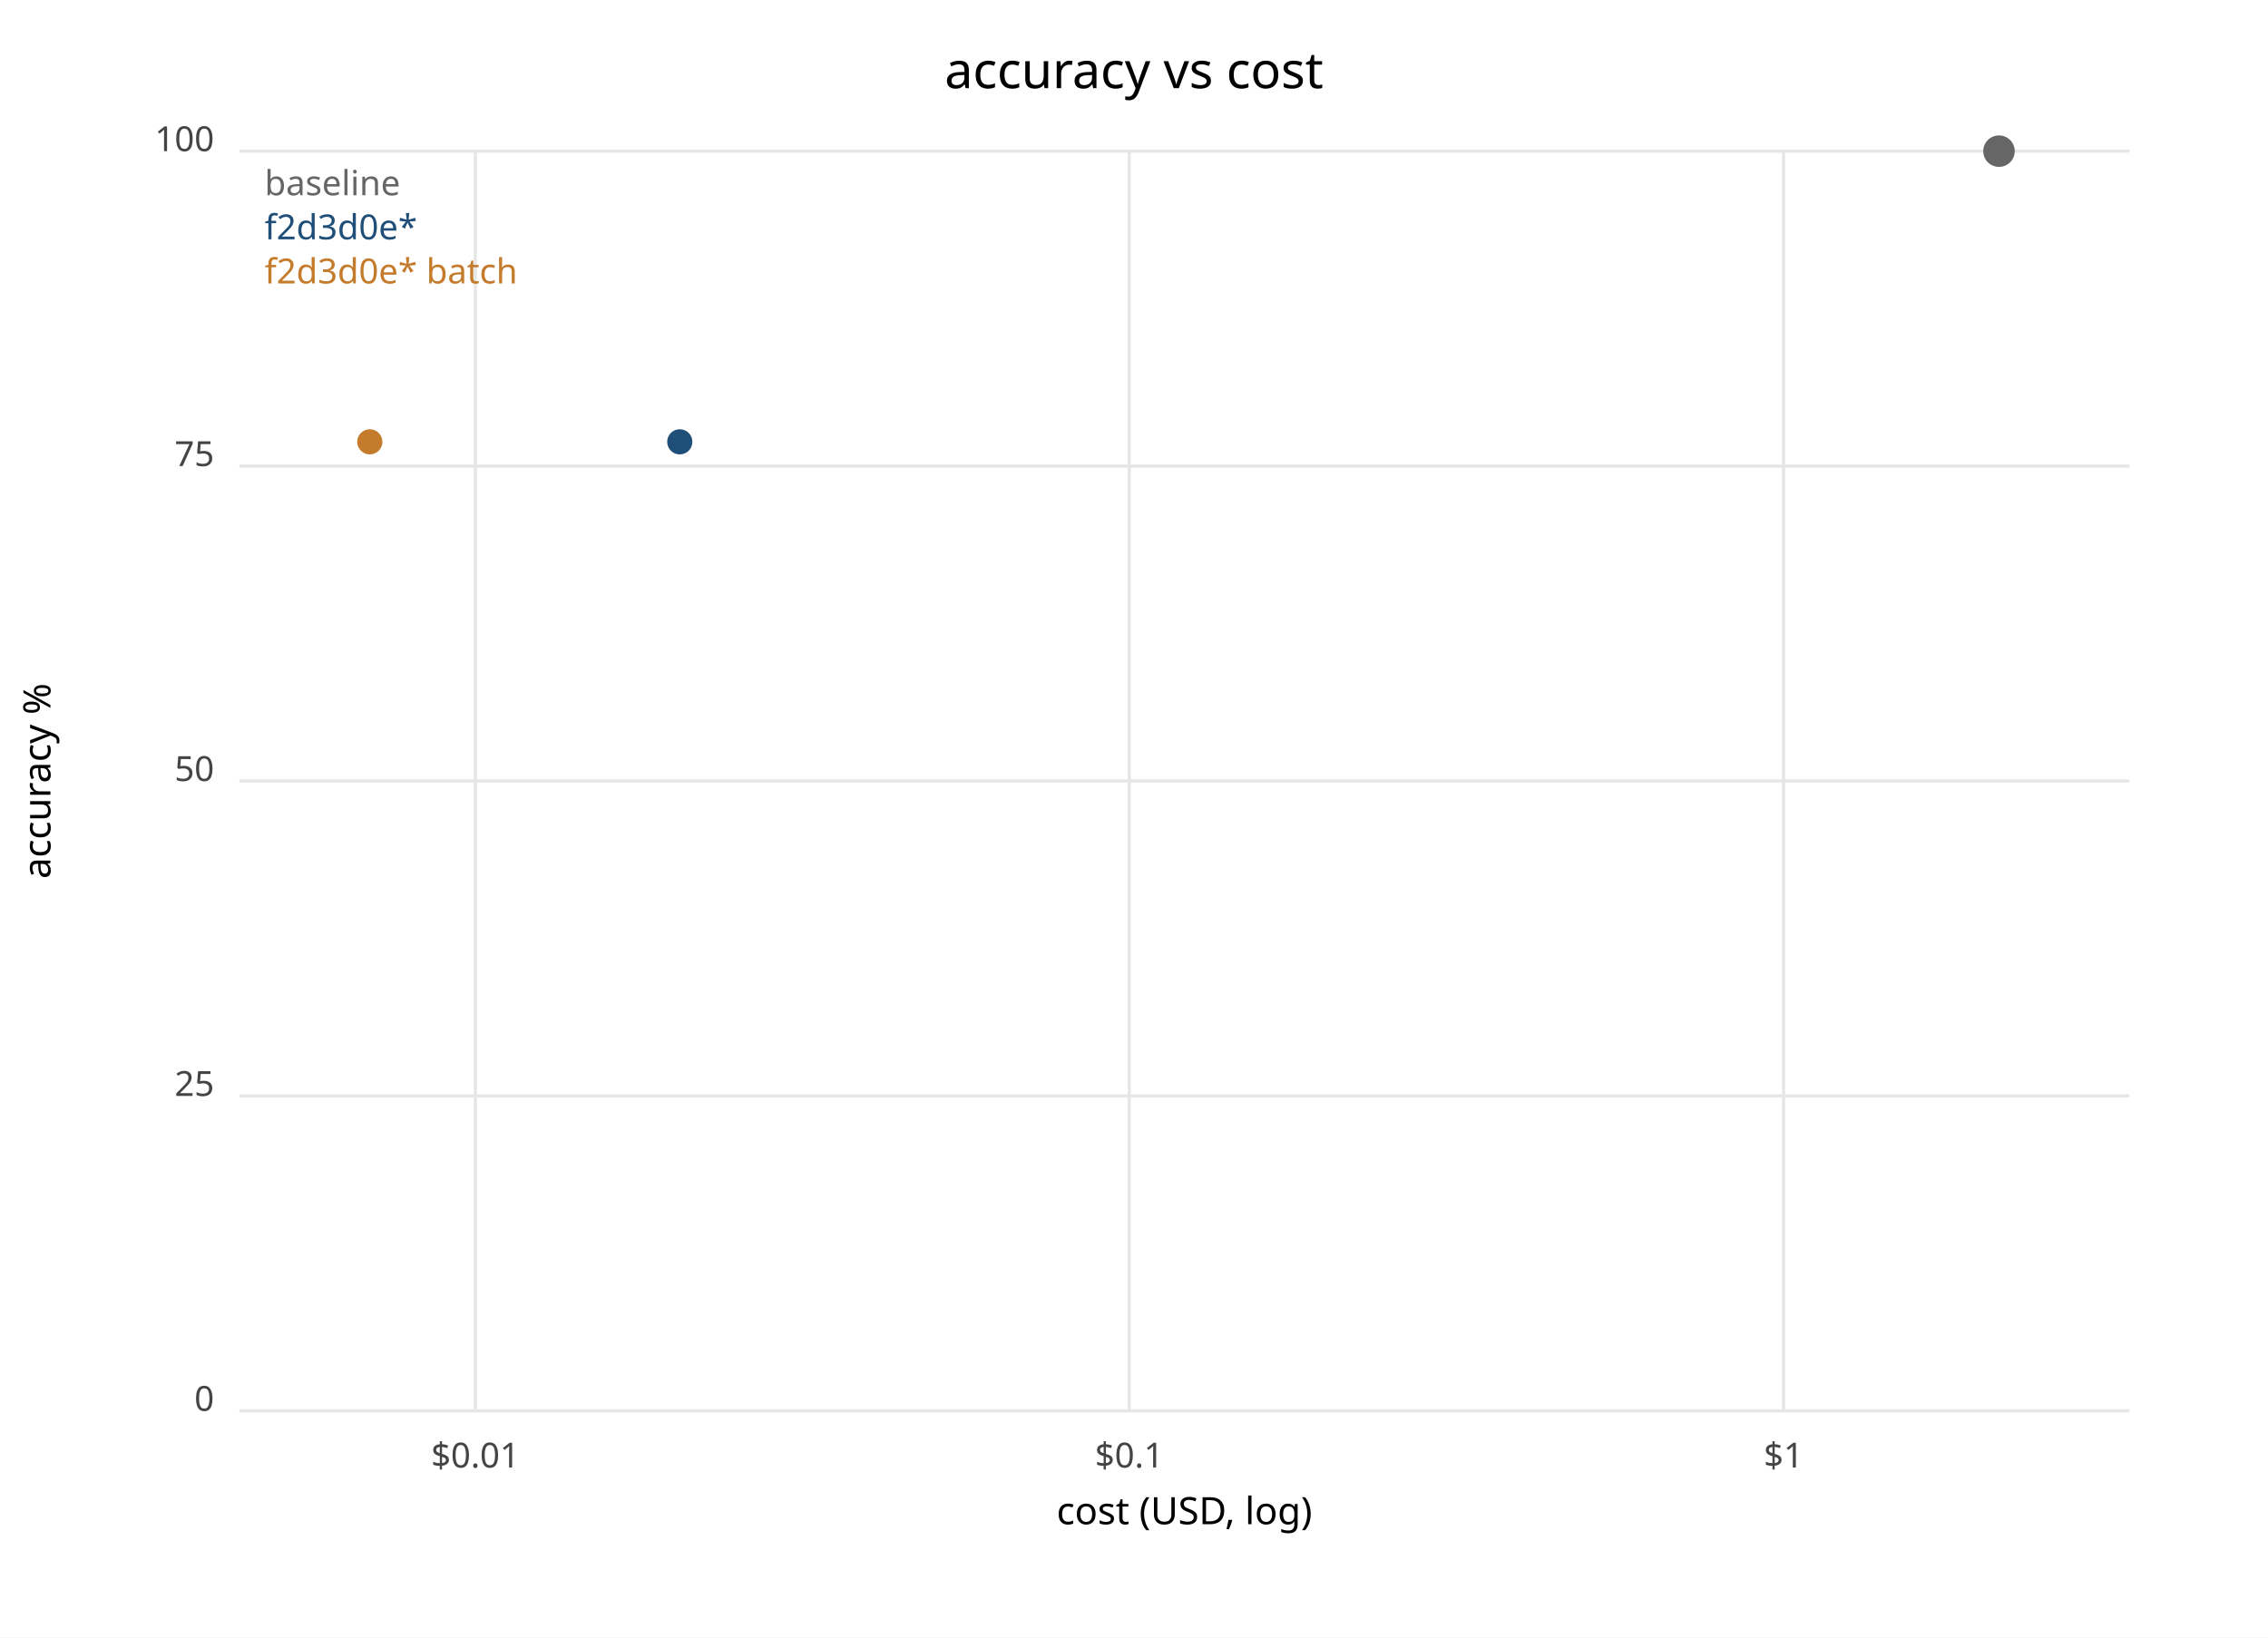
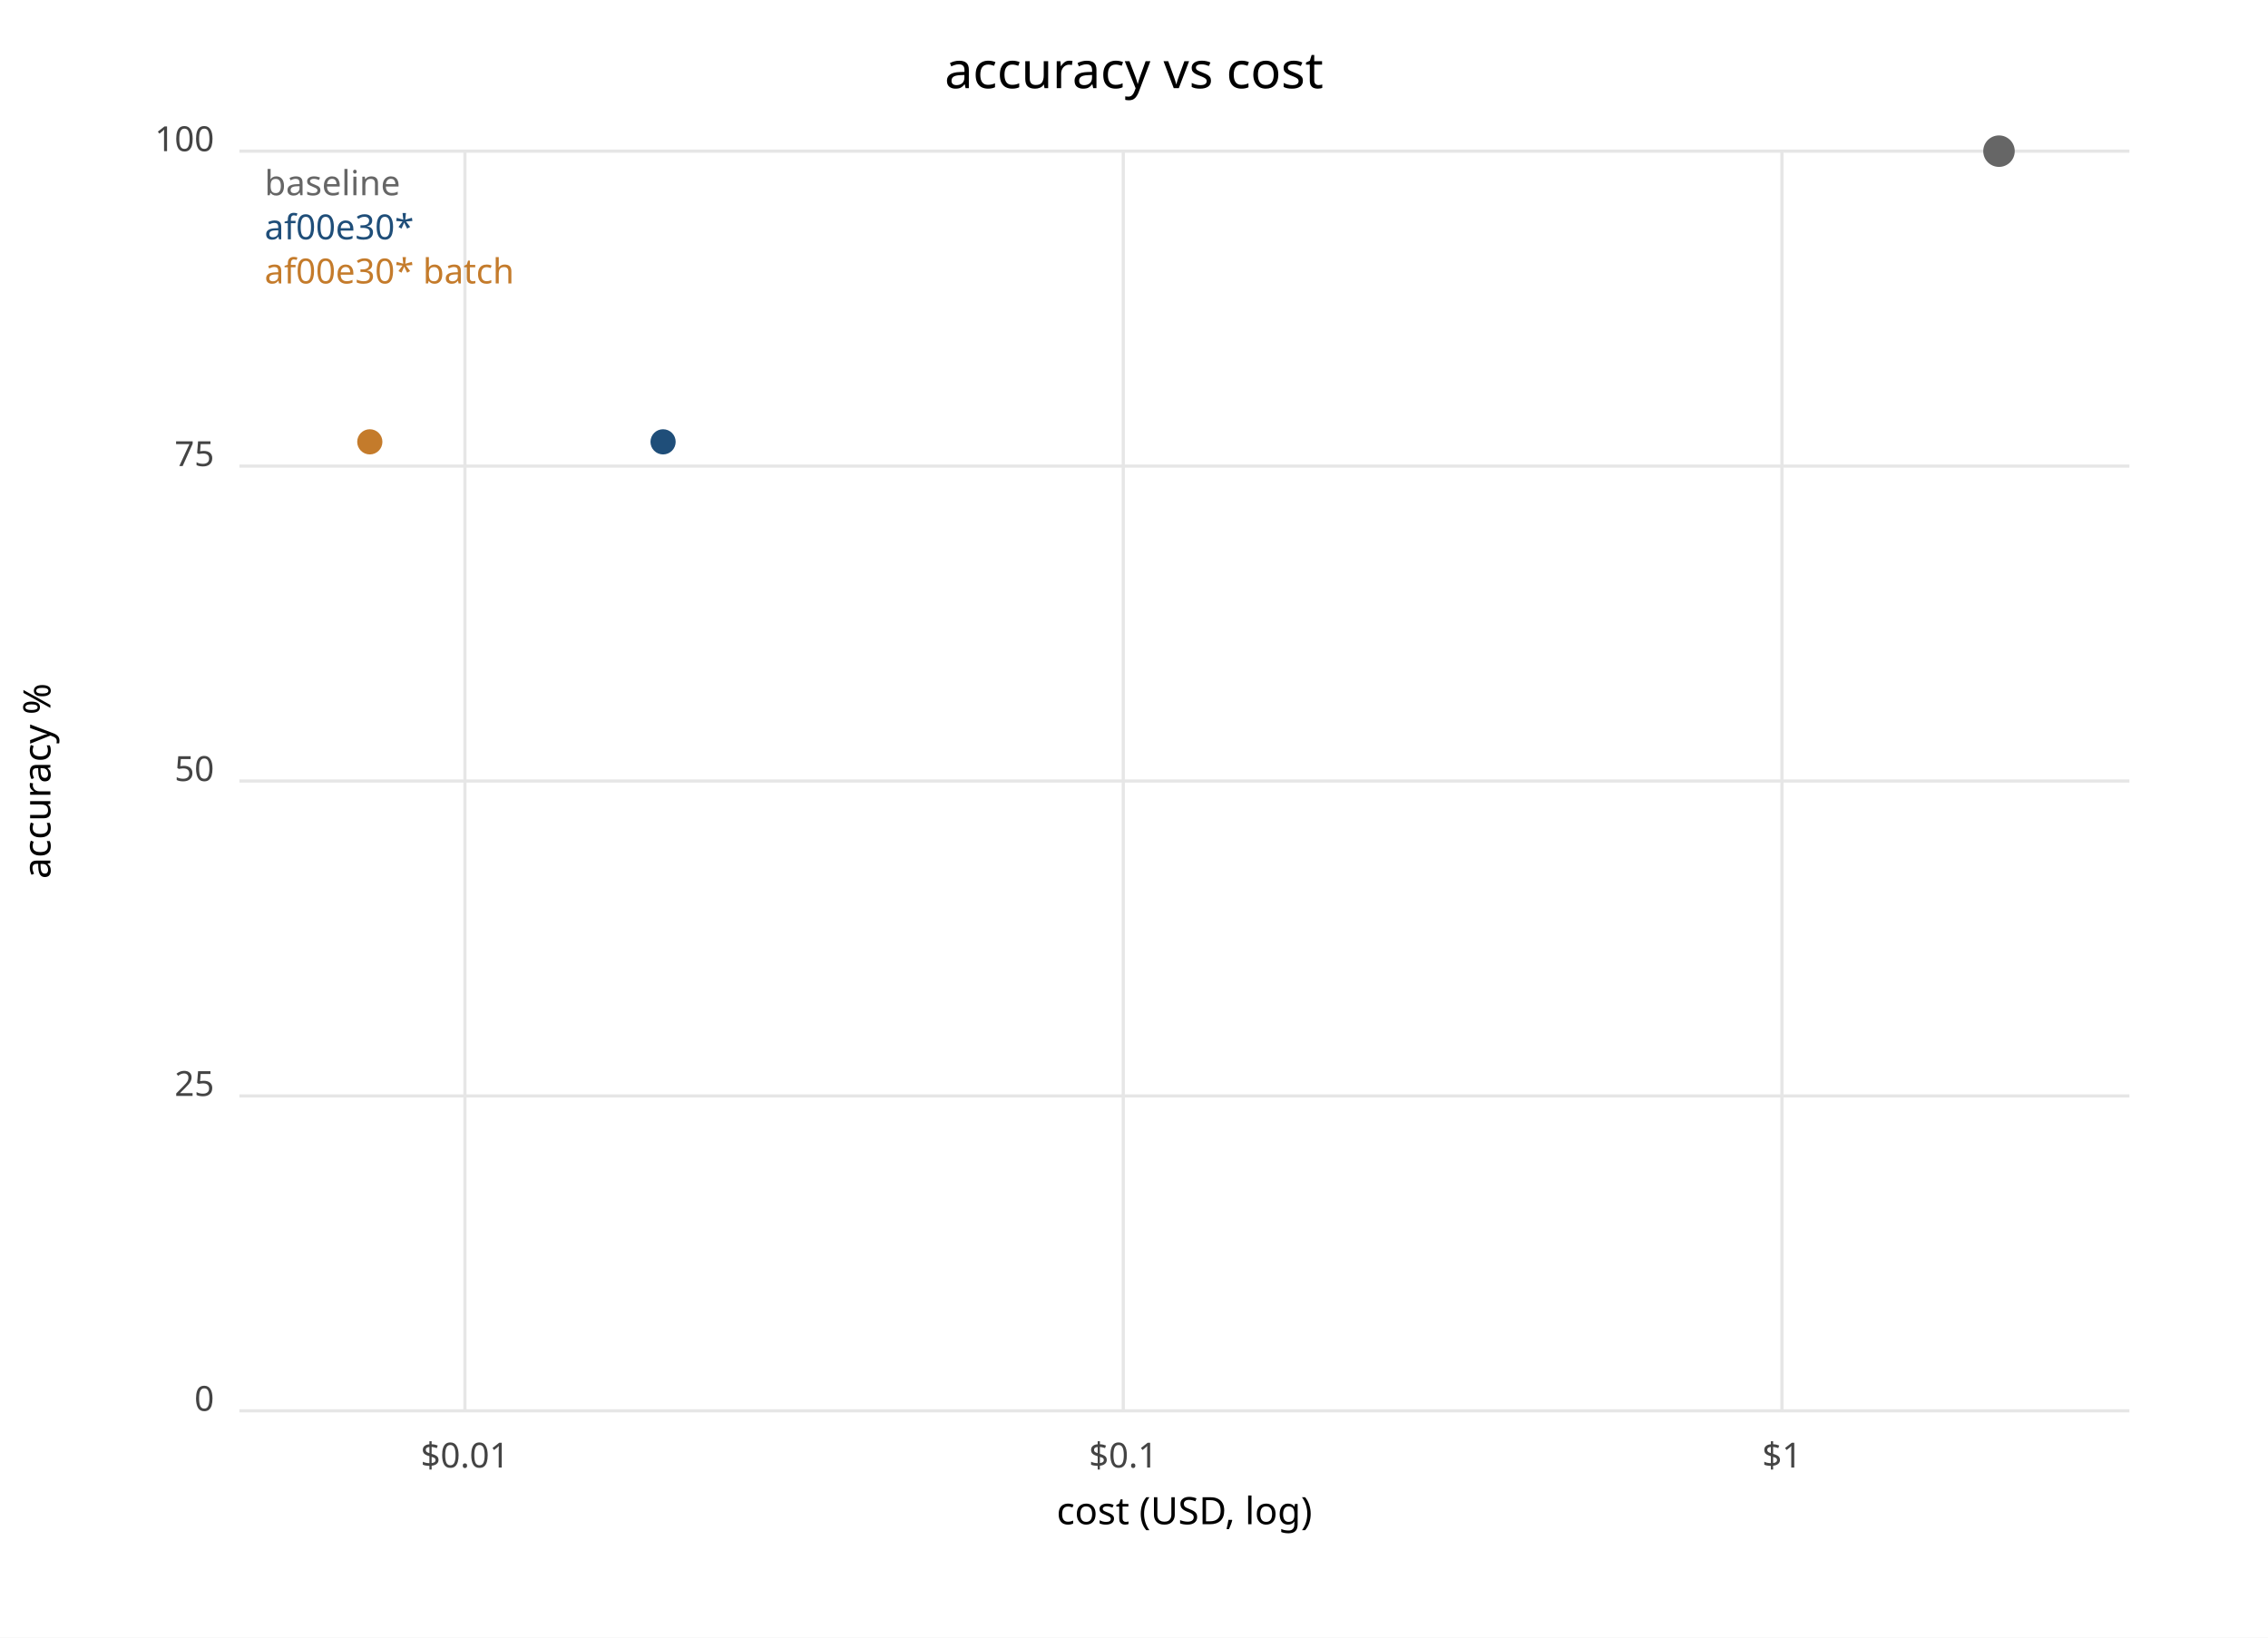
<svg xmlns="http://www.w3.org/2000/svg" width="720" height="520" viewBox="0 0 720 520">
  <rect width="100%" height="100%" fill="#ffffff" />
  <text x="360" y="28" text-anchor="middle" font-family="ui-sans-serif, sans-serif" font-size="16">accuracy vs cost</text>
  <line x1="76" y1="448.0" x2="676" y2="448.0" stroke="#e6e6e6" />
  <text x="68" y="448.0" text-anchor="end" font-family="ui-sans-serif, sans-serif" font-size="11" fill="#444">0</text>
  <line x1="76" y1="348.0" x2="676" y2="348.0" stroke="#e6e6e6" />
  <text x="68" y="348.0" text-anchor="end" font-family="ui-sans-serif, sans-serif" font-size="11" fill="#444">25</text>
  <line x1="76" y1="248.0" x2="676" y2="248.0" stroke="#e6e6e6" />
  <text x="68" y="248.0" text-anchor="end" font-family="ui-sans-serif, sans-serif" font-size="11" fill="#444">50</text>
  <line x1="76" y1="148.0" x2="676" y2="148.0" stroke="#e6e6e6" />
  <text x="68" y="148.0" text-anchor="end" font-family="ui-sans-serif, sans-serif" font-size="11" fill="#444">75</text>
  <line x1="76" y1="48.0" x2="676" y2="48.0" stroke="#e6e6e6" />
  <text x="68" y="48.0" text-anchor="end" font-family="ui-sans-serif, sans-serif" font-size="11" fill="#444">100</text>
-   <line x1="150.9" y1="48" x2="150.9" y2="448" stroke="#e6e6e6" />
-   <text x="150.9" y="466" text-anchor="middle" font-family="ui-sans-serif, sans-serif" font-size="11" fill="#444">$0.01</text>
-   <line x1="358.5" y1="48" x2="358.5" y2="448" stroke="#e6e6e6" />
-   <text x="358.5" y="466" text-anchor="middle" font-family="ui-sans-serif, sans-serif" font-size="11" fill="#444">$0.1</text>
-   <line x1="566.2" y1="48" x2="566.2" y2="448" stroke="#e6e6e6" />
-   <text x="566.2" y="466" text-anchor="middle" font-family="ui-sans-serif, sans-serif" font-size="11" fill="#444">$1</text>
+   <line x1="147.6" y1="48" x2="147.6" y2="448" stroke="#e6e6e6" />
+   <text x="147.6" y="466" text-anchor="middle" font-family="ui-sans-serif, sans-serif" font-size="11" fill="#444">$0.01</text>
+   <line x1="356.6" y1="48" x2="356.6" y2="448" stroke="#e6e6e6" />
+   <text x="356.6" y="466" text-anchor="middle" font-family="ui-sans-serif, sans-serif" font-size="11" fill="#444">$0.1</text>
+   <line x1="565.7" y1="48" x2="565.7" y2="448" stroke="#e6e6e6" />
+   <text x="565.7" y="466" text-anchor="middle" font-family="ui-sans-serif, sans-serif" font-size="11" fill="#444">$1</text>
  <text x="376" y="484" text-anchor="middle" font-family="ui-sans-serif, sans-serif" font-size="12">cost (USD, log)</text>
  <text x="16" y="248" transform="rotate(-90 16 248)" text-anchor="middle" font-family="ui-sans-serif, sans-serif" font-size="12">accuracy %</text>
  <circle cx="634.6" cy="48.0" r="5" fill="#666" />
  <text x="84" y="62.0" font-family="ui-sans-serif, sans-serif" font-size="11" fill="#666">baseline</text>
-   <circle cx="215.8" cy="140.3" r="4" fill="#1f4e79" />
-   <text x="84" y="76.0" font-family="ui-sans-serif, sans-serif" font-size="11" fill="#1f4e79">f2d3d0e*</text>
+   <circle cx="210.5" cy="140.3" r="4" fill="#1f4e79" />
+   <text x="84" y="76.0" font-family="ui-sans-serif, sans-serif" font-size="11" fill="#1f4e79">af00e30*</text>
  <circle cx="117.4" cy="140.3" r="4" fill="#c47b2b" />
-   <text x="84" y="90.0" font-family="ui-sans-serif, sans-serif" font-size="11" fill="#c47b2b">f2d3d0e* batch</text>
+   <text x="84" y="90.0" font-family="ui-sans-serif, sans-serif" font-size="11" fill="#c47b2b">af00e30* batch</text>
</svg>
